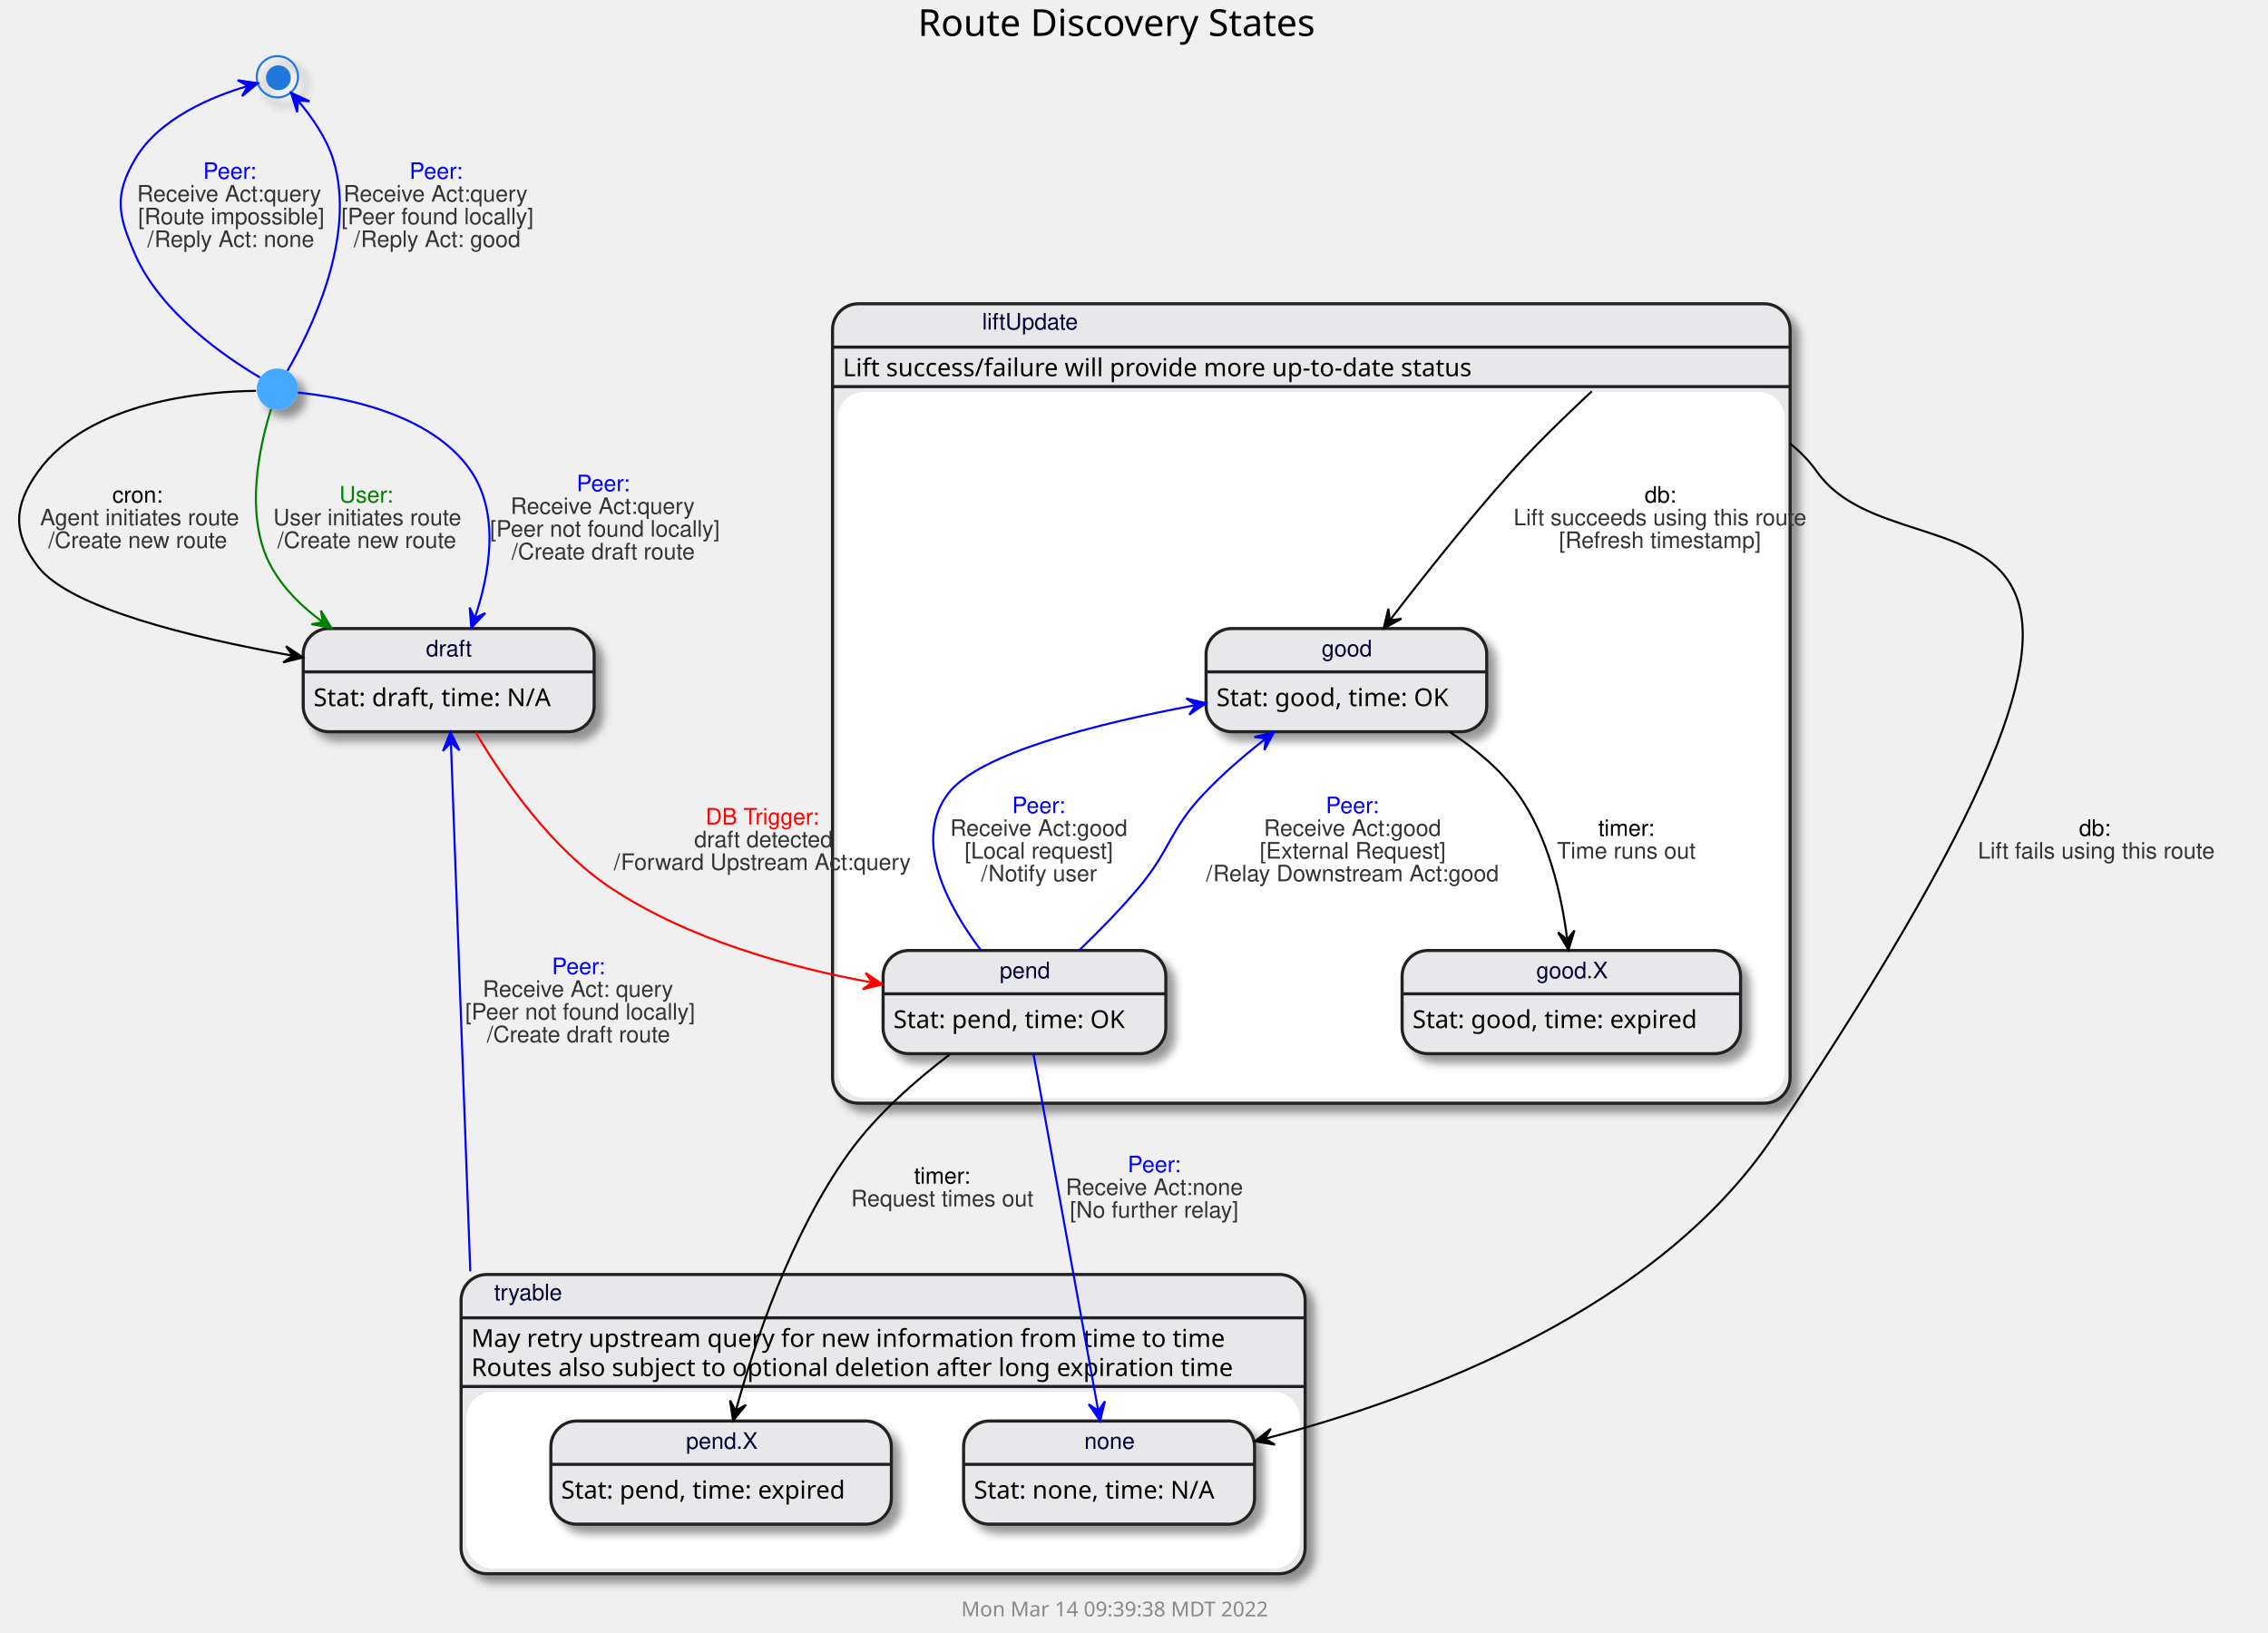
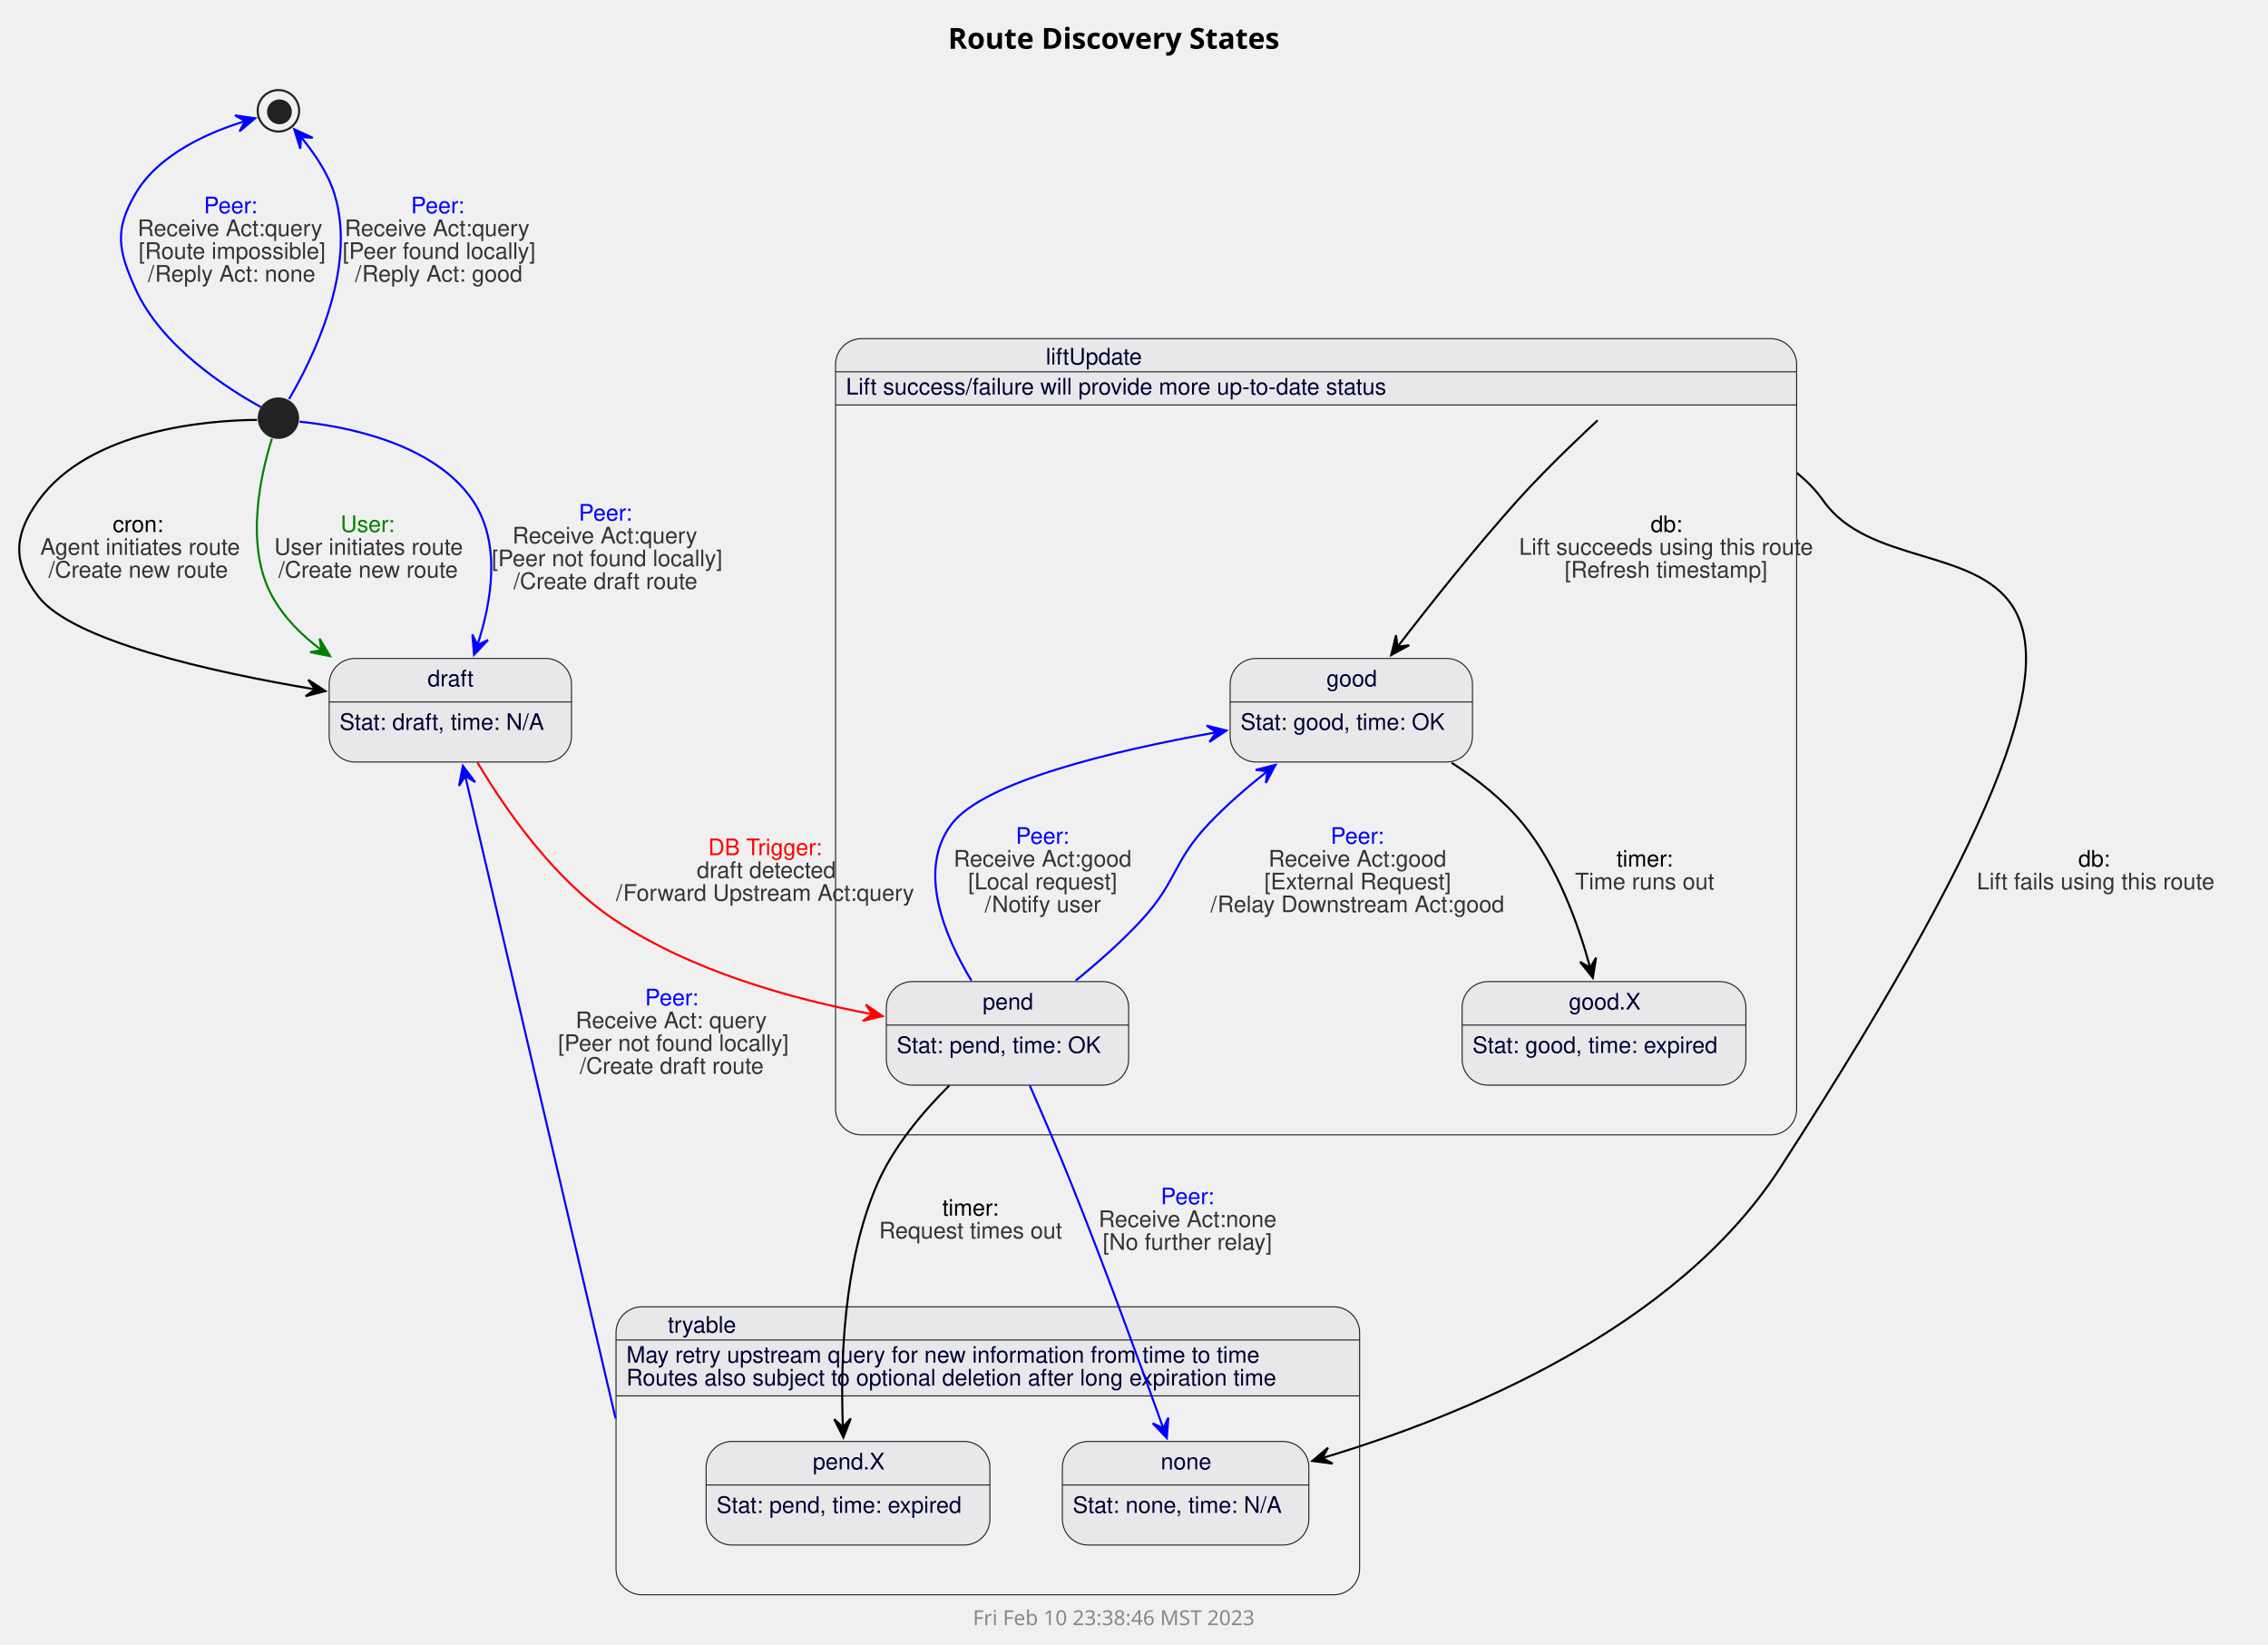
- <svg xmlns="http://www.w3.org/2000/svg" contentScriptType="application/ecmascript" contentStyleType="text/css" height="791px" preserveAspectRatio="none" style="width:1099px;height:791px;background:#FFFFFF;" version="1.1" viewBox="0 0 1099 791" width="1099px" zoomAndPan="magnify">
-   <defs>
-     <filter height="300%" id="fxqdjkhrggnh8" width="300%" x="-1" y="-1">
-       <feGaussianBlur result="blurOut" stdDeviation="2.0" />
-       <feColorMatrix in="blurOut" result="blurOut2" type="matrix" values="0 0 0 0 0 0 0 0 0 0 0 0 0 0 0 0 0 0 .4 0" />
-       <feOffset dx="4.0" dy="4.0" in="blurOut2" result="blurOut3" />
-       <feBlend in="SourceGraphic" in2="blurOut3" mode="normal" />
-     </filter>
-   </defs>
+ <svg xmlns="http://www.w3.org/2000/svg" contentStyleType="text/css" height="794px" preserveAspectRatio="none" style="width:1095px;height:794px;background:#FFFFFF;" version="1.1" viewBox="0 0 1095 794" width="1095px" zoomAndPan="magnify">
+   <defs />
  <g>
-     <text fill="#000000" font-family="sans-serif" font-size="18" lengthAdjust="spacing" textLength="197" x="444.775" y="17.402">Route Discovery States</text>
-     <rect fill="#E8E8EA" filter="url(#fxqdjkhrggnh8)" height="145" rx="12.5" ry="12.5" style="stroke:#202024;stroke-width:1.5;" width="409" x="223.42" y="617.559" />
-     <rect fill="#FFFFFF" height="84.734" rx="12.5" ry="12.5" style="stroke:#FFFFFF;stroke-width:1.0;" width="403" x="226.42" y="674.825" />
-     <line style="stroke:#202024;stroke-width:1.5;" x1="223.42" x2="632.42" y1="671.825" y2="671.825" />
-     <line style="stroke:#202024;stroke-width:1.5;" x1="223.42" x2="632.42" y1="638.559" y2="638.559" />
-     <text fill="#000033" font-family="Helvetica" font-size="11" lengthAdjust="spacing" textLength="33" x="239.42" y="630.029">tryable</text>
-     <text fill="#000000" font-family="sans-serif" font-size="12" lengthAdjust="spacing" textLength="370" x="228.42" y="652.661">May retry upstream query for new information from time to time</text>
-     <text fill="#000000" font-family="sans-serif" font-size="12" lengthAdjust="spacing" textLength="377" x="228.42" y="666.794">Routes also subject to optional deletion after long expiration time</text>
-     <rect fill="#E8E8EA" filter="url(#fxqdjkhrggnh8)" height="387.36" rx="12.5" ry="12.5" style="stroke:#202024;stroke-width:1.5;" width="464" x="403.42" y="147.199" />
-     <rect fill="#FFFFFF" height="341.227" rx="12.5" ry="12.5" style="stroke:#FFFFFF;stroke-width:1.0;" width="458" x="406.42" y="190.332" />
-     <line style="stroke:#202024;stroke-width:1.5;" x1="403.42" x2="867.42" y1="187.332" y2="187.332" />
-     <line style="stroke:#202024;stroke-width:1.5;" x1="403.42" x2="867.42" y1="168.199" y2="168.199" />
-     <text fill="#000033" font-family="Helvetica" font-size="11" lengthAdjust="spacing" textLength="45" x="475.92" y="159.669">liftUpdate</text>
-     <text fill="#000000" font-family="sans-serif" font-size="12" lengthAdjust="spacing" textLength="319" x="408.42" y="182.301">Lift success/failure will provide more up-to-date status</text>
+     <text fill="#000000" font-family="sans-serif" font-size="14" font-weight="bold" lengthAdjust="spacing" textLength="166" x="457.715" y="23.535">Route Discovery States</text>
+     <g id="cluster_tryable">
+       <path d="M309.92,630.848 L643.92,630.848 A12.5,12.5 0 0 1 656.42,643.348 L656.42,673.848 L297.42,673.848 L297.42,643.348 A12.5,12.5 0 0 1 309.92,630.848 " fill="#E8E8EA" style="stroke:#E8E8EA;stroke-width:1.0;" />
+       <rect fill="none" height="139" rx="12.5" ry="12.5" style="stroke:#202024;stroke-width:0.5;" width="359" x="297.42" y="630.848" />
+       <line style="stroke:#202024;stroke-width:0.5;" x1="297.42" x2="656.42" y1="673.848" y2="673.848" />
+       <line style="stroke:#202024;stroke-width:0.5;" x1="297.42" x2="656.42" y1="646.848" y2="646.848" />
+       <text fill="#000033" font-family="Helvetica" font-size="11" lengthAdjust="spacing" textLength="33" x="322.42" y="643.318">tryable</text>
+       <text fill="#000033" font-family="Helvetica" font-size="11" lengthAdjust="spacing" textLength="305" x="302.42" y="657.818">May retry upstream query for new information from time to time</text>
+       <text fill="#000033" font-family="Helvetica" font-size="11" lengthAdjust="spacing" textLength="309" x="302.42" y="668.818">Routes also subject to optional deletion after long expiration time</text>
+     </g>
+     <g id="cluster_liftUpdate">
+       <path d="M415.92,163.488 L854.92,163.488 A12.5,12.5 0 0 1 867.42,175.988 L867.42,195.488 L403.42,195.488 L403.42,175.988 A12.5,12.5 0 0 1 415.92,163.488 " fill="#E8E8EA" style="stroke:#E8E8EA;stroke-width:1.0;" />
+       <rect fill="none" height="384.36" rx="12.5" ry="12.5" style="stroke:#202024;stroke-width:0.5;" width="464" x="403.42" y="163.488" />
+       <line style="stroke:#202024;stroke-width:0.5;" x1="403.42" x2="867.42" y1="195.488" y2="195.488" />
+       <line style="stroke:#202024;stroke-width:0.5;" x1="403.42" x2="867.42" y1="179.488" y2="179.488" />
+       <text fill="#000033" font-family="Helvetica" font-size="11" lengthAdjust="spacing" textLength="45" x="504.92" y="175.958">liftUpdate</text>
+       <text fill="#000033" font-family="Helvetica" font-size="11" lengthAdjust="spacing" textLength="261" x="408.42" y="190.458">Lift success/failure will provide more up-to-date status</text>
+     </g>
    <g id="tryable.none">
-       <rect fill="#E8E8EA" filter="url(#fxqdjkhrggnh8)" height="50" rx="12.5" ry="12.5" style="stroke:#202024;stroke-width:1.5;" width="141" x="466.92" y="688.559" />
-       <line style="stroke:#202024;stroke-width:1.5;" x1="466.92" x2="607.92" y1="709.559" y2="709.559" />
-       <text fill="#000033" font-family="Helvetica" font-size="11" lengthAdjust="spacing" textLength="24" x="525.42" y="702.029">none</text>
-       <text fill="#000000" font-family="sans-serif" font-size="12" lengthAdjust="spacing" textLength="121" x="471.92" y="726.161">Stat: none, time: N/A</text>
+       <rect fill="#E8E8EA" height="50" rx="12.5" ry="12.5" style="stroke:#202024;stroke-width:0.5;" width="119" x="512.92" y="695.848" />
+       <line style="stroke:#202024;stroke-width:0.5;" x1="512.92" x2="631.92" y1="716.848" y2="716.848" />
+       <text fill="#000033" font-family="Helvetica" font-size="11" lengthAdjust="spacing" textLength="24" x="560.42" y="709.318">none</text>
+       <text fill="#000033" font-family="Helvetica" font-size="11" lengthAdjust="spacing" textLength="99" x="517.92" y="730.318">Stat: none, time: N/A</text>
    </g>
    <g id="tryable.timeout">
-       <rect fill="#E8E8EA" filter="url(#fxqdjkhrggnh8)" height="50" rx="12.5" ry="12.5" style="stroke:#202024;stroke-width:1.5;" width="165" x="266.92" y="688.559" />
-       <line style="stroke:#202024;stroke-width:1.5;" x1="266.92" x2="431.92" y1="709.559" y2="709.559" />
-       <text fill="#000033" font-family="Helvetica" font-size="11" lengthAdjust="spacing" textLength="34" x="332.42" y="702.029">pend.X</text>
-       <text fill="#000000" font-family="sans-serif" font-size="12" lengthAdjust="spacing" textLength="145" x="271.92" y="726.161">Stat: pend, time: expired</text>
+       <rect fill="#E8E8EA" height="50" rx="12.5" ry="12.5" style="stroke:#202024;stroke-width:0.5;" width="137" x="340.92" y="695.848" />
+       <line style="stroke:#202024;stroke-width:0.5;" x1="340.92" x2="477.92" y1="716.848" y2="716.848" />
+       <text fill="#000033" font-family="Helvetica" font-size="11" lengthAdjust="spacing" textLength="34" x="392.42" y="709.318">pend.X</text>
+       <text fill="#000033" font-family="Helvetica" font-size="11" lengthAdjust="spacing" textLength="117" x="345.92" y="730.318">Stat: pend, time: expired</text>
    </g>
    <g id="liftUpdate.good">
-       <rect fill="#E8E8EA" filter="url(#fxqdjkhrggnh8)" height="50" rx="12.5" ry="12.5" style="stroke:#202024;stroke-width:1.5;" width="136" x="584.42" y="304.559" />
-       <line style="stroke:#202024;stroke-width:1.5;" x1="584.42" x2="720.42" y1="325.559" y2="325.559" />
-       <text fill="#000033" font-family="Helvetica" font-size="11" lengthAdjust="spacing" textLength="24" x="640.42" y="318.029">good</text>
-       <text fill="#000000" font-family="sans-serif" font-size="12" lengthAdjust="spacing" textLength="116" x="589.42" y="342.161">Stat: good, time: OK</text>
+       <rect fill="#E8E8EA" height="50" rx="12.5" ry="12.5" style="stroke:#202024;stroke-width:0.5;" width="117" x="593.92" y="317.848" />
+       <line style="stroke:#202024;stroke-width:0.5;" x1="593.92" x2="710.92" y1="338.848" y2="338.848" />
+       <text fill="#000033" font-family="Helvetica" font-size="11" lengthAdjust="spacing" textLength="24" x="640.42" y="331.318">good</text>
+       <text fill="#000033" font-family="Helvetica" font-size="11" lengthAdjust="spacing" textLength="97" x="598.92" y="352.318">Stat: good, time: OK</text>
    </g>
    <g id="liftUpdate.pend">
-       <rect fill="#E8E8EA" filter="url(#fxqdjkhrggnh8)" height="50" rx="12.5" ry="12.5" style="stroke:#202024;stroke-width:1.5;" width="137" x="427.92" y="460.559" />
-       <line style="stroke:#202024;stroke-width:1.5;" x1="427.92" x2="564.92" y1="481.559" y2="481.559" />
-       <text fill="#000033" font-family="Helvetica" font-size="11" lengthAdjust="spacing" textLength="24" x="484.42" y="474.029">pend</text>
-       <text fill="#000000" font-family="sans-serif" font-size="12" lengthAdjust="spacing" textLength="117" x="432.92" y="498.161">Stat: pend, time: OK</text>
+       <rect fill="#E8E8EA" height="50" rx="12.5" ry="12.5" style="stroke:#202024;stroke-width:0.5;" width="117" x="427.92" y="473.848" />
+       <line style="stroke:#202024;stroke-width:0.5;" x1="427.92" x2="544.92" y1="494.848" y2="494.848" />
+       <text fill="#000033" font-family="Helvetica" font-size="11" lengthAdjust="spacing" textLength="24" x="474.42" y="487.318">pend</text>
+       <text fill="#000033" font-family="Helvetica" font-size="11" lengthAdjust="spacing" textLength="97" x="432.92" y="508.318">Stat: pend, time: OK</text>
    </g>
    <g id="liftUpdate.stale">
-       <rect fill="#E8E8EA" filter="url(#fxqdjkhrggnh8)" height="50" rx="12.5" ry="12.5" style="stroke:#202024;stroke-width:1.5;" width="164" x="679.42" y="460.559" />
-       <line style="stroke:#202024;stroke-width:1.5;" x1="679.42" x2="843.42" y1="481.559" y2="481.559" />
-       <text fill="#000033" font-family="Helvetica" font-size="11" lengthAdjust="spacing" textLength="34" x="744.42" y="474.029">good.X</text>
-       <text fill="#000000" font-family="sans-serif" font-size="12" lengthAdjust="spacing" textLength="144" x="684.42" y="498.161">Stat: good, time: expired</text>
+       <rect fill="#E8E8EA" height="50" rx="12.5" ry="12.5" style="stroke:#202024;stroke-width:0.5;" width="137" x="705.92" y="473.848" />
+       <line style="stroke:#202024;stroke-width:0.5;" x1="705.92" x2="842.92" y1="494.848" y2="494.848" />
+       <text fill="#000033" font-family="Helvetica" font-size="11" lengthAdjust="spacing" textLength="34" x="757.42" y="487.318">good.X</text>
+       <text fill="#000033" font-family="Helvetica" font-size="11" lengthAdjust="spacing" textLength="117" x="710.92" y="508.318">Stat: good, time: expired</text>
    </g>
    <g id="draft">
-       <rect fill="#E8E8EA" filter="url(#fxqdjkhrggnh8)" height="50" rx="12.5" ry="12.5" style="stroke:#202024;stroke-width:1.5;" width="141" x="146.92" y="304.559" />
-       <line style="stroke:#202024;stroke-width:1.5;" x1="146.92" x2="287.92" y1="325.559" y2="325.559" />
-       <text fill="#000033" font-family="Helvetica" font-size="11" lengthAdjust="spacing" textLength="22" x="206.42" y="318.029">draft</text>
-       <text fill="#000000" font-family="sans-serif" font-size="12" lengthAdjust="spacing" textLength="121" x="151.92" y="342.161">Stat: draft, time: N/A</text>
+       <rect fill="#E8E8EA" height="50" rx="12.5" ry="12.5" style="stroke:#202024;stroke-width:0.5;" width="117" x="158.92" y="317.848" />
+       <line style="stroke:#202024;stroke-width:0.5;" x1="158.92" x2="275.92" y1="338.848" y2="338.848" />
+       <text fill="#000033" font-family="Helvetica" font-size="11" lengthAdjust="spacing" textLength="22" x="206.42" y="331.318">draft</text>
+       <text fill="#000033" font-family="Helvetica" font-size="11" lengthAdjust="spacing" textLength="97" x="163.92" y="352.318">Stat: draft, time: N/A</text>
    </g>
-     <ellipse cx="134.42" cy="188.559" fill="#44AAFF" filter="url(#fxqdjkhrggnh8)" rx="10" ry="10" style="stroke:none;stroke-width:1.0;" />
-     <ellipse cx="134.42" cy="37.199" fill="none" filter="url(#fxqdjkhrggnh8)" rx="10" ry="10" style="stroke:#2277DD;stroke-width:1.0;" />
-     <ellipse cx="134.92" cy="37.699" fill="#2277DD" rx="6" ry="6" style="stroke:none;stroke-width:1.0;" />
-     <path d="M119.7,41.779 C103.15,46.679 77.07,57.229 65.42,77.199 C55.12,94.859 57.27,104.449 65.42,123.199 C77.96,152.039 110.51,173.819 125.99,182.909 " fill="none" id="*end-backto-*start" style="stroke:#0000FF;stroke-width:1.0;" />
-     <polygon fill="#0000FF" points="124.91,40.329,115.17,38.867,120.09,41.659,117.298,46.579,124.91,40.329" style="stroke:#0000FF;stroke-width:1.0;" />
-     <text fill="#0000FF" font-family="Helvetica" font-size="11" lengthAdjust="spacing" textLength="26" x="98.42" y="86.669">Peer:</text>
-     <text fill="#333333" font-family="Helvetica" font-size="11" lengthAdjust="spacing" textLength="90" x="66.42" y="97.669">Receive Act:query</text>
-     <text fill="#333333" font-family="Helvetica" font-size="11" lengthAdjust="spacing" textLength="89" x="66.92" y="108.669">[Route impossible]</text>
-     <text fill="#333333" font-family="Helvetica" font-size="11" lengthAdjust="spacing" textLength="80" x="71.42" y="119.669">/Reply Act: none</text>
-     <path d="M144.71,49.129 C150.87,56.449 158.13,66.649 161.42,77.199 C173.24,115.039 149.86,161.489 139.26,179.709 " fill="none" id="*end-backto-*start-1" style="stroke:#0000FF;stroke-width:1.0;" />
-     <polygon fill="#0000FF" points="141.06,44.959,143.994,54.361,144.36,48.716,150.005,49.082,141.06,44.959" style="stroke:#0000FF;stroke-width:1.0;" />
-     <text fill="#0000FF" font-family="Helvetica" font-size="11" lengthAdjust="spacing" textLength="26" x="198.42" y="86.669">Peer:</text>
-     <text fill="#333333" font-family="Helvetica" font-size="11" lengthAdjust="spacing" textLength="90" x="166.42" y="97.669">Receive Act:query</text>
-     <text fill="#333333" font-family="Helvetica" font-size="11" lengthAdjust="spacing" textLength="92" x="165.42" y="108.669">[Peer found locally]</text>
-     <text fill="#333333" font-family="Helvetica" font-size="11" lengthAdjust="spacing" textLength="80" x="171.42" y="119.669">/Reply Act: good</text>
-     <path d="M131.38,198.189 C126.25,214.339 117.7,249.749 131.42,274.559 C137.32,285.229 146.3,294.069 156.27,301.289 " fill="none" id="*start-to-draft" style="stroke:#008000;stroke-width:1.0;" />
-     <polygon fill="#008000" points="160.6,304.289,155.483,295.874,156.491,301.44,150.925,302.448,160.6,304.289" style="stroke:#008000;stroke-width:1.0;" />
-     <text fill="#008000" font-family="Helvetica" font-size="11" lengthAdjust="spacing" textLength="27" x="164.42" y="243.529">User:</text>
-     <text fill="#333333" font-family="Helvetica" font-size="11" lengthAdjust="spacing" textLength="91" x="132.42" y="254.529">User initiates route</text>
-     <text fill="#333333" font-family="Helvetica" font-size="11" lengthAdjust="spacing" textLength="87" x="134.42" y="265.529">/Create new route</text>
-     <path d="M144.32,190.239 C164.31,192.199 209.19,199.759 228.42,228.559 C242.25,249.269 237.27,277.929 230.13,299.259 " fill="none" id="*start-to-draft-1" style="stroke:#0000FF;stroke-width:1.0;" />
-     <polygon fill="#0000FF" points="228.38,304.239,235.138,297.075,230.038,299.522,227.591,294.422,228.38,304.239" style="stroke:#0000FF;stroke-width:1.0;" />
-     <text fill="#0000FF" font-family="Helvetica" font-size="11" lengthAdjust="spacing" textLength="26" x="279.42" y="238.029">Peer:</text>
-     <text fill="#333333" font-family="Helvetica" font-size="11" lengthAdjust="spacing" textLength="90" x="247.42" y="249.029">Receive Act:query</text>
-     <text fill="#333333" font-family="Helvetica" font-size="11" lengthAdjust="spacing" textLength="110" x="237.42" y="260.029">[Peer not found locally]</text>
-     <text fill="#333333" font-family="Helvetica" font-size="11" lengthAdjust="spacing" textLength="89" x="247.92" y="271.029">/Create draft route</text>
-     <path d="M124.11,189.389 C100.64,189.619 43.35,193.879 18.42,228.559 C6.49,245.159 6,258.319 18.42,274.559 C33.69,294.529 92.09,308.839 141.7,317.689 " fill="none" id="*start-to-draft-2" style="stroke:#000000;stroke-width:1.0;" />
-     <polygon fill="#000000" points="146.78,318.579,138.599,313.096,141.854,317.723,137.228,320.978,146.78,318.579" style="stroke:#000000;stroke-width:1.0;" />
-     <text fill="#000000" font-family="Helvetica" font-size="11" lengthAdjust="spacing" textLength="25" x="54.42" y="243.529">cron:</text>
-     <text fill="#333333" font-family="Helvetica" font-size="11" lengthAdjust="spacing" textLength="95" x="19.42" y="254.529">Agent initiates route</text>
-     <text fill="#333333" font-family="Helvetica" font-size="11" lengthAdjust="spacing" textLength="87" x="23.42" y="265.529">/Create new route</text>
-     <path d="M230.46,354.839 C243.99,377.729 267.24,411.319 296.42,430.559 C333.92,455.289 382.43,468.739 422.29,476.029 " fill="none" id="draft-to-pend" style="stroke:#FF0000;stroke-width:1.0;" />
-     <polygon fill="#FF0000" points="427.6,476.979,419.449,471.45,422.679,476.095,418.034,479.324,427.6,476.979" style="stroke:#FF0000;stroke-width:1.0;" />
-     <text fill="#FF0000" font-family="Helvetica" font-size="11" lengthAdjust="spacing" textLength="56" x="341.92" y="399.529">DB Trigger:</text>
-     <text fill="#333333" font-family="Helvetica" font-size="11" lengthAdjust="spacing" textLength="67" x="336.42" y="410.529">draft detected</text>
-     <text fill="#333333" font-family="Helvetica" font-size="11" lengthAdjust="spacing" textLength="145" x="297.42" y="421.529">/Forward Upstream Act:query</text>
-     <path d="M579.46,341.649 C531.22,350.639 474.24,365.029 459.42,384.559 C442.19,407.269 459.08,438.849 475.28,460.399 " fill="none" id="good-backto-pend" style="stroke:#0000FF;stroke-width:1.0;" />
-     <polygon fill="#0000FF" points="584.39,340.739,574.817,338.426,579.472,341.64,576.258,346.295,584.39,340.739" style="stroke:#0000FF;stroke-width:1.0;" />
-     <text fill="#0000FF" font-family="Helvetica" font-size="11" lengthAdjust="spacing" textLength="26" x="490.42" y="394.029">Peer:</text>
-     <text fill="#333333" font-family="Helvetica" font-size="11" lengthAdjust="spacing" textLength="86" x="460.42" y="405.029">Receive Act:good</text>
-     <text fill="#333333" font-family="Helvetica" font-size="11" lengthAdjust="spacing" textLength="72" x="467.42" y="416.029">[Local request]</text>
-     <text fill="#333333" font-family="Helvetica" font-size="11" lengthAdjust="spacing" textLength="56" x="475.42" y="427.029">/Notify user</text>
-     <path d="M613.31,357.899 C603.05,365.919 592.37,375.089 583.42,384.559 C566.31,402.659 567.49,411.529 551.42,430.559 C542.7,440.889 532.3,451.469 522.91,460.499 " fill="none" id="good-backto-pend-1" style="stroke:#0000FF;stroke-width:1.0;" />
-     <polygon fill="#0000FF" points="617.36,354.769,607.792,357.106,613.403,357.826,612.683,363.437,617.36,354.769" style="stroke:#0000FF;stroke-width:1.0;" />
-     <text fill="#0000FF" font-family="Helvetica" font-size="11" lengthAdjust="spacing" textLength="26" x="642.42" y="394.029">Peer:</text>
-     <text fill="#333333" font-family="Helvetica" font-size="11" lengthAdjust="spacing" textLength="86" x="612.42" y="405.029">Receive Act:good</text>
-     <text fill="#333333" font-family="Helvetica" font-size="11" lengthAdjust="spacing" textLength="90" x="610.42" y="416.029">[External Request]</text>
-     <text fill="#333333" font-family="Helvetica" font-size="11" lengthAdjust="spacing" textLength="142" x="584.42" y="427.029">/Relay Downstream Act:good</text>
-     <path d="M460.6,510.639 C443.89,523.319 424.78,540.059 411.42,558.559 C383.4,597.379 365.64,650.659 356.62,683.289 " fill="none" id="pend-to-timeout" style="stroke:#000000;stroke-width:1.0;" />
-     <polygon fill="#000000" points="355.25,688.349,361.473,680.716,356.563,683.525,353.754,678.615,355.25,688.349" style="stroke:#000000;stroke-width:1.0;" />
-     <text fill="#000000" font-family="Helvetica" font-size="11" lengthAdjust="spacing" textLength="27" x="442.92" y="573.529">timer:</text>
-     <text fill="#333333" font-family="Helvetica" font-size="11" lengthAdjust="spacing" textLength="88" x="412.42" y="584.529">Request times out</text>
-     <path d="M500.81,510.749 C508.41,552.629 523.99,638.489 532.16,683.529 " fill="none" id="pend-to-none" style="stroke:#0000FF;stroke-width:1.0;" />
-     <polygon fill="#0000FF" points="533.07,688.549,535.415,678.984,532.186,683.628,527.541,680.399,533.07,688.549" style="stroke:#0000FF;stroke-width:1.0;" />
-     <text fill="#0000FF" font-family="Helvetica" font-size="11" lengthAdjust="spacing" textLength="26" x="546.42" y="568.029">Peer:</text>
-     <text fill="#333333" font-family="Helvetica" font-size="11" lengthAdjust="spacing" textLength="86" x="516.42" y="579.029">Receive Act:none</text>
-     <text fill="#333333" font-family="Helvetica" font-size="11" lengthAdjust="spacing" textLength="82" x="518.42" y="590.029">[No further relay]</text>
-     <path d="M702.62,354.779 C714.86,362.769 726.88,372.699 735.42,384.559 C750.37,405.309 756.73,433.969 759.44,455.279 " fill="none" id="good-to-stale" style="stroke:#000000;stroke-width:1.0;" />
-     <polygon fill="#000000" points="760.02,460.259,762.939,450.853,759.435,455.294,754.994,451.789,760.02,460.259" style="stroke:#000000;stroke-width:1.0;" />
-     <text fill="#000000" font-family="Helvetica" font-size="11" lengthAdjust="spacing" textLength="27" x="774.42" y="405.029">timer:</text>
-     <text fill="#333333" font-family="Helvetica" font-size="11" lengthAdjust="spacing" textLength="67" x="754.42" y="416.029">Time runs out</text>
-     <path d="M771.36,189.619 C770.01,190.849 748.26,210.869 732.42,228.559 C711.43,252.009 689.19,280.109 673.51,300.539 " fill="none" id="liftUpdate-to-good" style="stroke:#000000;stroke-width:1.0;" />
-     <polygon fill="#000000" points="670.46,304.519,679.109,299.808,673.501,300.55,672.759,294.942,670.46,304.519" style="stroke:#000000;stroke-width:1.0;" />
-     <text fill="#000000" font-family="Helvetica" font-size="11" lengthAdjust="spacing" textLength="15" x="796.92" y="243.529">db:</text>
-     <text fill="#333333" font-family="Helvetica" font-size="11" lengthAdjust="spacing" textLength="142" x="733.42" y="254.529">Lift succeeds using this route</text>
-     <text fill="#333333" font-family="Helvetica" font-size="11" lengthAdjust="spacing" textLength="98" x="755.42" y="265.529">[Refresh timestamp]</text>
-     <path d="M867.466,214.991 C872.377,218.89 876.775,223.383 880.42,228.559 C924.08,290.539 1092.55,202.599 859.42,550.559 C803.01,634.749 689.12,677.249 613.04,697.119 " fill="none" id="liftUpdate-to-none" style="stroke:#000000;stroke-width:1.0;" />
-     <polygon fill="#000000" points="608.08,698.399,617.792,700.036,612.923,697.156,615.803,692.288,608.08,698.399" style="stroke:#000000;stroke-width:1.0;" />
-     <text fill="#000000" font-family="Helvetica" font-size="11" lengthAdjust="spacing" textLength="15" x="1007.42" y="405.029">db:</text>
-     <text fill="#333333" font-family="Helvetica" font-size="11" lengthAdjust="spacing" textLength="113" x="958.42" y="416.029">Lift fails using this route</text>
-     <path d="M227.887,616.051 C227.808,613.883 227.727,611.693 227.647,609.482 C227.485,605.062 227.32,600.561 227.152,595.993 C226.818,586.857 226.473,577.451 226.123,567.88 C223.317,491.314 220.125,404.179 218.5,359.839 " fill="none" id="tryable-to-draft" style="stroke:#0000FF;stroke-width:1.0;" />
-     <polygon fill="#0000FF" points="218.31,354.749,214.647,363.892,218.496,359.746,222.641,363.594,218.31,354.749" style="stroke:#0000FF;stroke-width:1.0;" />
-     <text fill="#0000FF" font-family="Helvetica" font-size="11" lengthAdjust="spacing" textLength="26" x="267.42" y="472.029">Peer:</text>
-     <text fill="#333333" font-family="Helvetica" font-size="11" lengthAdjust="spacing" textLength="93" x="233.92" y="483.029">Receive Act: query</text>
-     <text fill="#333333" font-family="Helvetica" font-size="11" lengthAdjust="spacing" textLength="110" x="225.42" y="494.029">[Peer not found locally]</text>
-     <text fill="#333333" font-family="Helvetica" font-size="11" lengthAdjust="spacing" textLength="89" x="235.92" y="505.029">/Create draft route</text>
-     <text fill="#888888" font-family="sans-serif" font-size="10" lengthAdjust="spacing" textLength="155" x="465.775" y="783.227">Mon Mar 14 09:39:38 MDT 2022</text>
+     <ellipse cx="134.42" cy="201.848" fill="#222222" rx="10" ry="10" style="stroke:none;stroke-width:1.0;" />
+     <ellipse cx="134.42" cy="53.488" fill="none" rx="10" ry="10" style="stroke:#222222;stroke-width:1.0;" />
+     <ellipse cx="134.92" cy="53.988" fill="#222222" rx="6" ry="6" style="stroke:none;stroke-width:1.0;" />
+     <g id="link_*end_*start">
+       <path d="M118.56,58.408 C101.98,63.448 76.81,73.968 65.42,93.488 C55.12,111.148 57.05,120.838 65.42,139.488 C78.03,167.568 110.54,188.038 126.01,196.528 " fill="none" id="*end-backto-*start" style="stroke:#0000FF;stroke-width:1.0;" />
+       <polygon fill="#0000FF" points="123.2,57.098,113.452,55.69,118.388,58.455,115.623,63.39,123.2,57.098" style="stroke:#0000FF;stroke-width:1.0;" />
+       <text fill="#0000FF" font-family="Helvetica" font-size="11" lengthAdjust="spacing" textLength="26" x="98.42" y="102.959">Peer:</text>
+       <text fill="#333333" font-family="Helvetica" font-size="11" lengthAdjust="spacing" textLength="90" x="66.42" y="113.959">Receive Act:query</text>
+       <text fill="#333333" font-family="Helvetica" font-size="11" lengthAdjust="spacing" textLength="89" x="66.92" y="124.959">[Route impossible]</text>
+       <text fill="#333333" font-family="Helvetica" font-size="11" lengthAdjust="spacing" textLength="80" x="71.42" y="135.958">/Reply Act: none</text>
+     </g>
+     <g id="link_*end_*start">
+       <path d="M145.06,65.838 C151.14,73.128 158.19,83.138 161.42,93.488 C172.83,129.998 150.19,174.618 139.54,192.678 " fill="none" id="*end-backto-*start-1" style="stroke:#0000FF;stroke-width:1.0;" />
+       <polygon fill="#0000FF" points="142.06,62.388,144.974,71.796,145.351,66.152,150.996,66.53,142.06,62.388" style="stroke:#0000FF;stroke-width:1.0;" />
+       <text fill="#0000FF" font-family="Helvetica" font-size="11" lengthAdjust="spacing" textLength="26" x="198.42" y="102.959">Peer:</text>
+       <text fill="#333333" font-family="Helvetica" font-size="11" lengthAdjust="spacing" textLength="90" x="166.42" y="113.959">Receive Act:query</text>
+       <text fill="#333333" font-family="Helvetica" font-size="11" lengthAdjust="spacing" textLength="92" x="165.42" y="124.959">[Peer found locally]</text>
+       <text fill="#333333" font-family="Helvetica" font-size="11" lengthAdjust="spacing" textLength="80" x="171.42" y="135.958">/Reply Act: good</text>
+     </g>
+     <g id="link_*start_draft">
+       <path d="M131.3,211.728 C126.16,227.998 117.78,263.168 131.42,287.848 C137.16,298.228 145.82,306.878 155.47,313.998 " fill="none" id="*start-to-draft" style="stroke:#008000;stroke-width:1.0;" />
+       <polygon fill="#008000" points="159.36,316.718,154.283,308.279,155.264,313.85,149.694,314.832,159.36,316.718" style="stroke:#008000;stroke-width:1.0;" />
+       <text fill="#008000" font-family="Helvetica" font-size="11" lengthAdjust="spacing" textLength="27" x="164.42" y="256.818">User:</text>
+       <text fill="#333333" font-family="Helvetica" font-size="11" lengthAdjust="spacing" textLength="91" x="132.42" y="267.818">User initiates route</text>
+       <text fill="#333333" font-family="Helvetica" font-size="11" lengthAdjust="spacing" textLength="87" x="134.42" y="278.818">/Create new route</text>
+     </g>
+     <g id="link_*start_draft">
+       <path d="M144.63,203.558 C164.76,205.568 209.29,213.198 228.42,241.848 C242.02,262.208 237.43,290.248 230.49,311.458 " fill="none" id="*start-to-draft-1" style="stroke:#0000FF;stroke-width:1.0;" />
+       <polygon fill="#0000FF" points="228.88,316.098,235.619,308.916,230.525,311.377,228.065,306.283,228.88,316.098" style="stroke:#0000FF;stroke-width:1.0;" />
+       <text fill="#0000FF" font-family="Helvetica" font-size="11" lengthAdjust="spacing" textLength="26" x="279.42" y="251.319">Peer:</text>
+       <text fill="#333333" font-family="Helvetica" font-size="11" lengthAdjust="spacing" textLength="90" x="247.42" y="262.318">Receive Act:query</text>
+       <text fill="#333333" font-family="Helvetica" font-size="11" lengthAdjust="spacing" textLength="110" x="237.42" y="273.318">[Peer not found locally]</text>
+       <text fill="#333333" font-family="Helvetica" font-size="11" lengthAdjust="spacing" textLength="89" x="247.92" y="284.318">/Create draft route</text>
+     </g>
+     <g id="link_*start_draft">
+       <path d="M124.11,202.678 C100.64,202.908 43.35,207.168 18.42,241.848 C6.49,258.448 6,271.608 18.42,287.848 C34.8,309.268 100.8,324.168 152.36,332.818 " fill="none" id="*start-to-draft-2" style="stroke:#000000;stroke-width:1.0;" />
+       <polygon fill="#000000" points="157.07,333.598,148.842,328.185,152.137,332.783,147.538,336.078,157.07,333.598" style="stroke:#000000;stroke-width:1.0;" />
+       <text fill="#000000" font-family="Helvetica" font-size="11" lengthAdjust="spacing" textLength="25" x="54.42" y="256.818">cron:</text>
+       <text fill="#333333" font-family="Helvetica" font-size="11" lengthAdjust="spacing" textLength="95" x="19.42" y="267.818">Agent initiates route</text>
+       <text fill="#333333" font-family="Helvetica" font-size="11" lengthAdjust="spacing" textLength="87" x="23.42" y="278.818">/Create new route</text>
+     </g>
+     <g id="link_draft_pend">
+       <path d="M230.52,368.048 C244.08,390.878 267.37,424.408 296.42,443.848 C333.76,468.828 382.63,482.378 421.46,489.658 " fill="none" id="draft-to-pend" style="stroke:#FF0000;stroke-width:1.0;" />
+       <polygon fill="#FF0000" points="426.12,490.508,417.985,484.957,421.201,489.61,416.548,492.827,426.12,490.508" style="stroke:#FF0000;stroke-width:1.0;" />
+       <text fill="#FF0000" font-family="Helvetica" font-size="11" lengthAdjust="spacing" textLength="56" x="341.92" y="412.818">DB Trigger:</text>
+       <text fill="#333333" font-family="Helvetica" font-size="11" lengthAdjust="spacing" textLength="67" x="336.42" y="423.818">draft detected</text>
+       <text fill="#333333" font-family="Helvetica" font-size="11" lengthAdjust="spacing" textLength="145" x="297.42" y="434.818">/Forward Upstream Act:query</text>
+     </g>
+     <g id="link_good_pend">
+       <path d="M587.31,353.508 C537.6,362.368 475.05,377.248 459.42,397.848 C442.69,419.908 455.86,451.618 469.01,473.378 " fill="none" id="good-backto-pend" style="stroke:#0000FF;stroke-width:1.0;" />
+       <polygon fill="#0000FF" points="592.12,352.658,582.568,350.26,587.194,353.515,583.938,358.141,592.12,352.658" style="stroke:#0000FF;stroke-width:1.0;" />
+       <text fill="#0000FF" font-family="Helvetica" font-size="11" lengthAdjust="spacing" textLength="26" x="490.42" y="407.318">Peer:</text>
+       <text fill="#333333" font-family="Helvetica" font-size="11" lengthAdjust="spacing" textLength="86" x="460.42" y="418.318">Receive Act:good</text>
+       <text fill="#333333" font-family="Helvetica" font-size="11" lengthAdjust="spacing" textLength="72" x="467.42" y="429.318">[Local request]</text>
+       <text fill="#333333" font-family="Helvetica" font-size="11" lengthAdjust="spacing" textLength="56" x="475.42" y="440.318">/Notify user</text>
+     </g>
+     <g id="link_good_pend">
+       <path d="M611.91,372.288 C602.09,380.038 591.97,388.808 583.42,397.848 C566.31,415.948 568.27,425.498 551.42,443.848 C541.8,454.328 530.14,464.618 519.36,473.368 " fill="none" id="good-backto-pend-1" style="stroke:#0000FF;stroke-width:1.0;" />
+       <polygon fill="#0000FF" points="615.81,369.258,606.252,371.634,611.865,372.331,611.168,377.945,615.81,369.258" style="stroke:#0000FF;stroke-width:1.0;" />
+       <text fill="#0000FF" font-family="Helvetica" font-size="11" lengthAdjust="spacing" textLength="26" x="642.42" y="407.318">Peer:</text>
+       <text fill="#333333" font-family="Helvetica" font-size="11" lengthAdjust="spacing" textLength="86" x="612.42" y="418.318">Receive Act:good</text>
+       <text fill="#333333" font-family="Helvetica" font-size="11" lengthAdjust="spacing" textLength="90" x="610.42" y="429.318">[External Request]</text>
+       <text fill="#333333" font-family="Helvetica" font-size="11" lengthAdjust="spacing" textLength="142" x="584.42" y="440.318">/Relay Downstream Act:good</text>
+     </g>
+     <g id="link_pend_timeout">
+       <path d="M458.32,524.038 C445.4,536.858 431.24,553.698 423.42,571.848 C407.08,609.798 405.7,658.178 406.97,689.088 " fill="none" id="pend-to-timeout" style="stroke:#000000;stroke-width:1.0;" />
+       <polygon fill="#000000" points="407.2,693.898,410.757,684.714,406.957,688.904,402.767,685.104,407.2,693.898" style="stroke:#000000;stroke-width:1.0;" />
+       <text fill="#000000" font-family="Helvetica" font-size="11" lengthAdjust="spacing" textLength="27" x="454.92" y="586.818">timer:</text>
+       <text fill="#333333" font-family="Helvetica" font-size="11" lengthAdjust="spacing" textLength="88" x="424.42" y="597.818">Request times out</text>
+     </g>
+     <g id="link_pend_none">
+       <path d="M497.21,524.048 C503.31,537.958 510.99,555.808 517.42,571.848 C533.68,612.398 551.01,659.818 561.78,689.838 " fill="none" id="pend-to-none" style="stroke:#0000FF;stroke-width:1.0;" />
+       <polygon fill="#0000FF" points="563.33,694.178,564.057,684.356,561.642,689.472,556.526,687.057,563.33,694.178" style="stroke:#0000FF;stroke-width:1.0;" />
+       <text fill="#0000FF" font-family="Helvetica" font-size="11" lengthAdjust="spacing" textLength="26" x="560.42" y="581.318">Peer:</text>
+       <text fill="#333333" font-family="Helvetica" font-size="11" lengthAdjust="spacing" textLength="86" x="530.42" y="592.318">Receive Act:none</text>
+       <text fill="#333333" font-family="Helvetica" font-size="11" lengthAdjust="spacing" textLength="82" x="532.42" y="603.318">[No further relay]</text>
+     </g>
+     <g id="link_good_stale">
+       <path d="M700.84,368.208 C713.38,376.298 725.98,386.248 735.42,397.848 C751.91,418.108 762.03,446.158 767.82,467.398 " fill="none" id="good-to-stale" style="stroke:#000000;stroke-width:1.0;" />
+       <polygon fill="#000000" points="769.02,472.008,770.596,462.286,767.747,467.173,762.86,464.324,769.02,472.008" style="stroke:#000000;stroke-width:1.0;" />
+       <text fill="#000000" font-family="Helvetica" font-size="11" lengthAdjust="spacing" textLength="27" x="780.42" y="418.318">timer:</text>
+       <text fill="#333333" font-family="Helvetica" font-size="11" lengthAdjust="spacing" textLength="67" x="760.42" y="429.318">Time runs out</text>
+     </g>
+     <g id="link_liftUpdate_good">
+       <path d="M771.36,202.908 C770.01,204.138 748.26,224.158 732.42,241.848 C711.92,264.758 690.22,292.098 674.61,312.388 " fill="none" id="liftUpdate-to-good" style="stroke:#000000;stroke-width:1.0;" />
+       <polygon fill="#000000" points="671.69,316.188,680.347,311.492,674.738,312.225,674.005,306.615,671.69,316.188" style="stroke:#000000;stroke-width:1.0;" />
+       <text fill="#000000" font-family="Helvetica" font-size="11" lengthAdjust="spacing" textLength="15" x="796.92" y="256.818">db:</text>
+       <text fill="#333333" font-family="Helvetica" font-size="11" lengthAdjust="spacing" textLength="142" x="733.42" y="267.818">Lift succeeds using this route</text>
+       <text fill="#333333" font-family="Helvetica" font-size="11" lengthAdjust="spacing" textLength="98" x="755.42" y="278.818">[Refresh timestamp]</text>
+     </g>
+     <g id="link_liftUpdate_none">
+       <path d="M867.466,228.28 C872.377,232.179 876.775,236.672 880.42,241.848 C923.39,302.858 1088.43,210.028 859.42,563.848 C809.1,641.608 706.17,683.638 638.25,703.888 " fill="none" id="liftUpdate-to-none" style="stroke:#000000;stroke-width:1.0;" />
+       <polygon fill="#000000" points="633.65,705.238,643.414,706.532,638.446,703.825,641.153,698.858,633.65,705.238" style="stroke:#000000;stroke-width:1.0;" />
+       <text fill="#000000" font-family="Helvetica" font-size="11" lengthAdjust="spacing" textLength="15" x="1003.42" y="418.318">db:</text>
+       <text fill="#333333" font-family="Helvetica" font-size="11" lengthAdjust="spacing" textLength="113" x="954.42" y="429.318">Lift fails using this route</text>
+     </g>
+     <g id="link_tryable_draft">
+       <path d="M297.195,684.689 C297.108,684.321 297.022,683.95 296.934,683.577 C296.76,682.831 296.583,682.075 296.404,681.31 C296.046,679.781 295.679,678.214 295.304,676.612 C289.305,650.976 281.177,616.247 272.429,578.868 C254.933,504.111 234.955,418.753 224.56,374.338 " fill="none" id="tryable-to-draft" style="stroke:#0000FF;stroke-width:1.0;" />
+       <polygon fill="#0000FF" points="223.47,369.698,221.631,379.374,224.612,374.566,229.42,377.547,223.47,369.698" style="stroke:#0000FF;stroke-width:1.0;" />
+       <text fill="#0000FF" font-family="Helvetica" font-size="11" lengthAdjust="spacing" textLength="26" x="311.42" y="485.318">Peer:</text>
+       <text fill="#333333" font-family="Helvetica" font-size="11" lengthAdjust="spacing" textLength="93" x="277.92" y="496.318">Receive Act: query</text>
+       <text fill="#333333" font-family="Helvetica" font-size="11" lengthAdjust="spacing" textLength="110" x="269.42" y="507.318">[Peer not found locally]</text>
+       <text fill="#333333" font-family="Helvetica" font-size="11" lengthAdjust="spacing" textLength="89" x="279.92" y="518.318">/Create draft route</text>
+     </g>
+     <text fill="#888888" font-family="sans-serif" font-size="10" lengthAdjust="spacing" textLength="142" x="469.715" y="784.516">Fri Feb 10 23:38:46 MST 2023</text>
  </g>
</svg>
